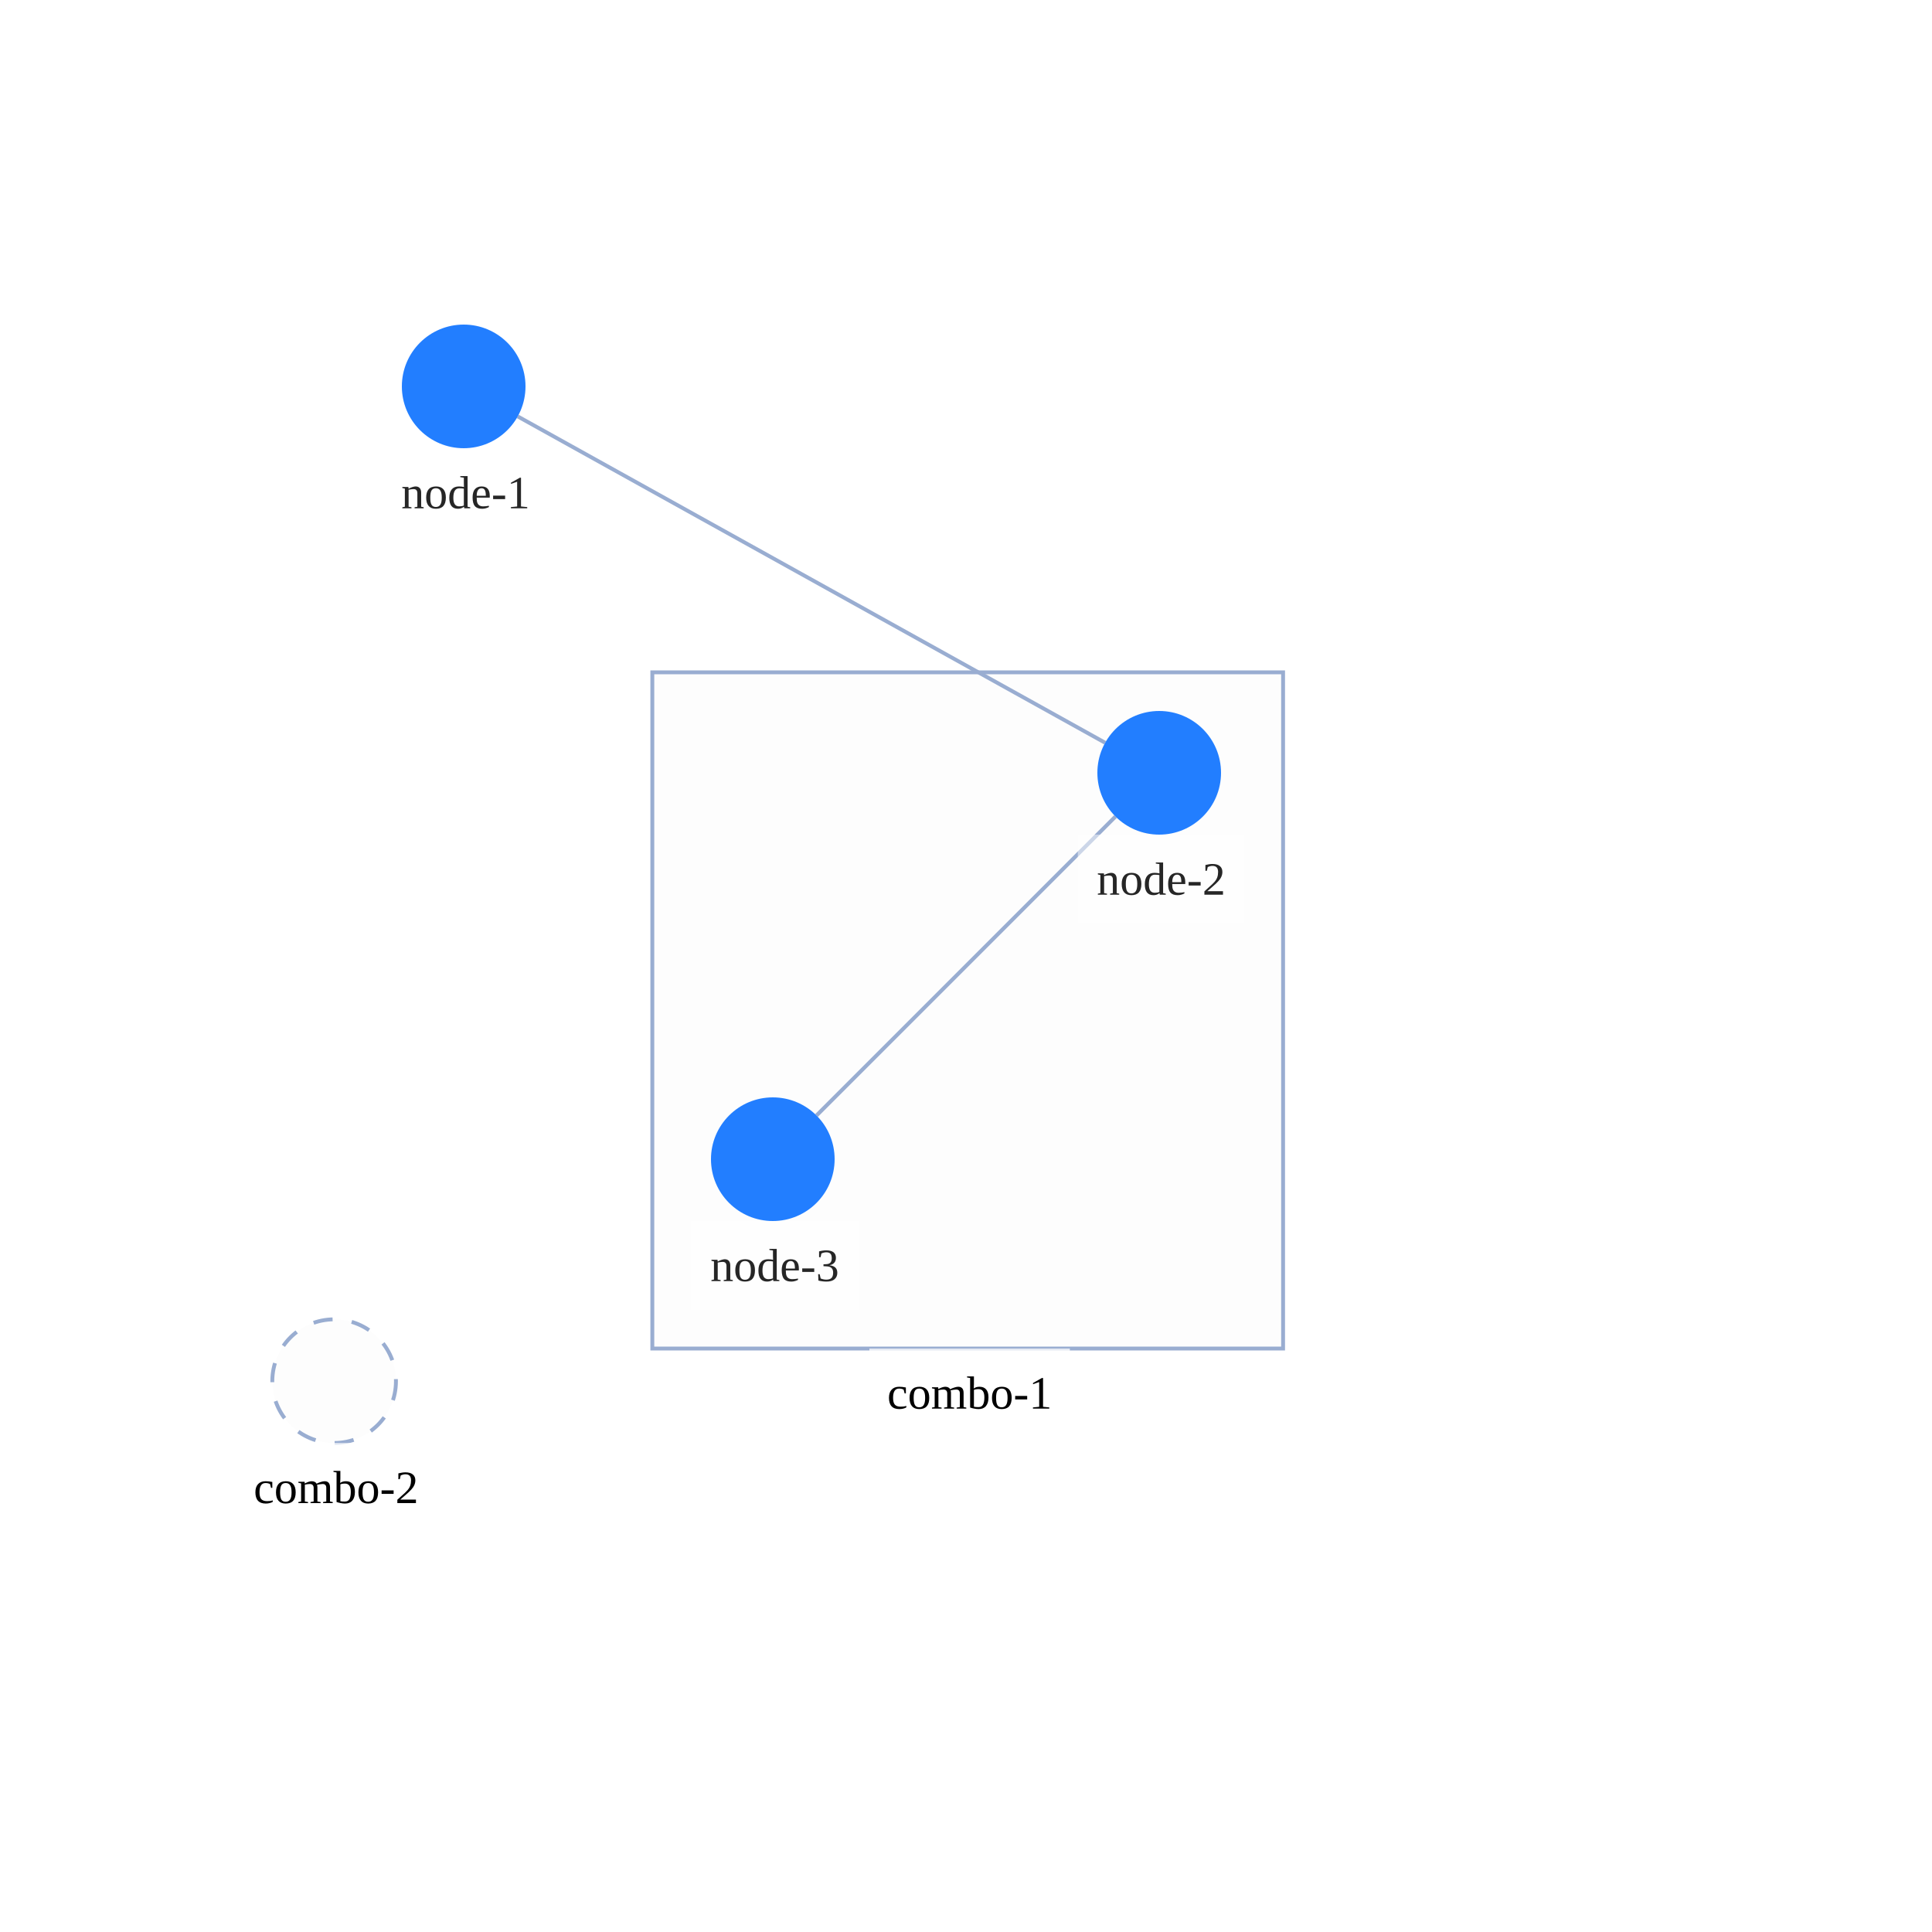
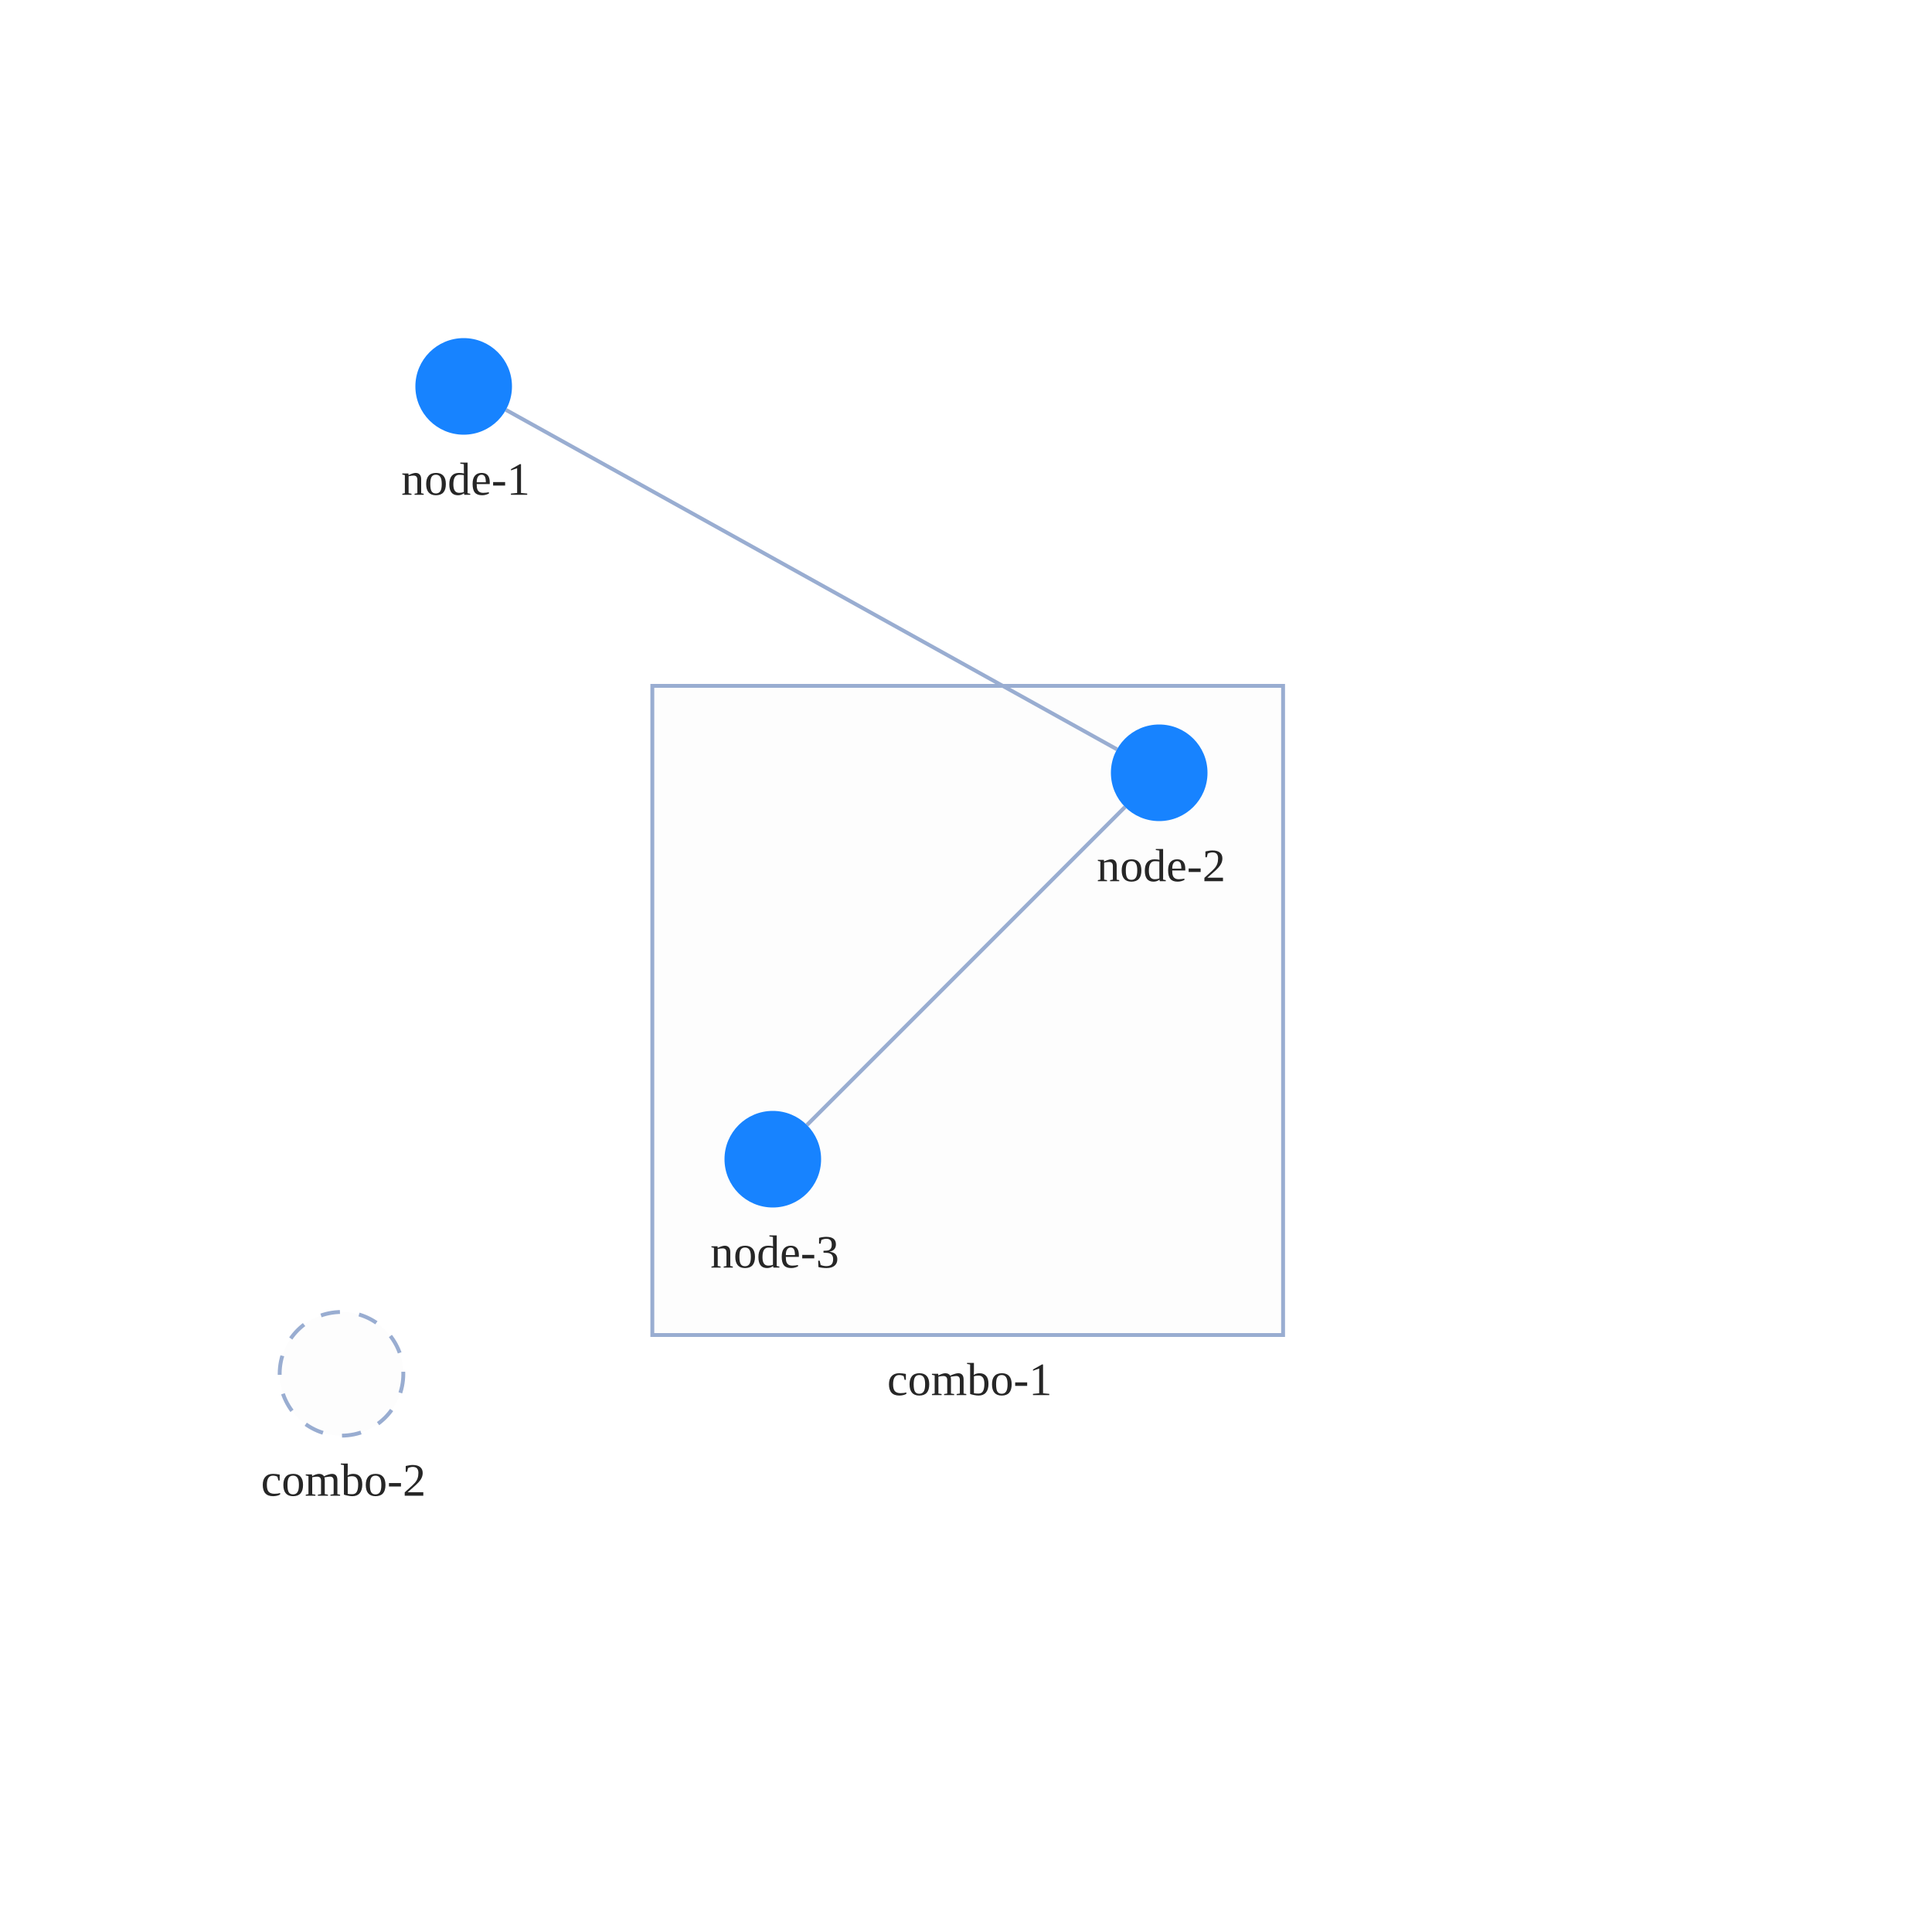
<svg xmlns="http://www.w3.org/2000/svg" width="500" height="500" style="background: transparent; position: absolute; outline: none;" color-interpolation-filters="sRGB" tabindex="1">
  <defs />
  <g id="g-svg-camera" transform="matrix(1,0,0,1,0,0)">
    <g id="g-root" fill="none" transform="matrix(1,0,0,1,0,0)">
      <g id="g-svg-7" fill="none" transform="matrix(1,0,0,1,0,0)">
-         <g id="combo-2" fill="none" transform="matrix(1,0,0,1,86.47274,357.4473)">
+         <g id="combo-2" fill="none" transform="matrix(1,0,0,1,88.37848,355.5415)">
          <g transform="matrix(1,0,0,1,0,0)">
            <circle id="key" fill="rgba(253,253,253,1)" transform="translate(-16,-16)" cx="16" cy="16" stroke-dasharray="5,5" stroke-width="1" stroke="rgba(153,173,209,1)" r="16" />
          </g>
          <g id="label" fill="none" transform="matrix(1,0,0,1,0,16)">
-             <g transform="matrix(1,0,0,1,-26.28,0)">
-               <path id="background" fill="rgba(255,255,255,1)" d="M 0,0 l 53.56,0 l 0,23 l-53.56 0 z" opacity="0.75" stroke-width="0" width="53.56" height="23" />
-             </g>
            <g transform="matrix(1,0,0,1,0,0)">
-               <text id="text" fill="rgba(0,0,0,1)" dominant-baseline="central" paint-order="stroke" dx="0.5" dy="11.5px" font-size="12" text-anchor="middle">
+               <text id="text" fill="rgba(0,0,0,0.851)" dominant-baseline="central" paint-order="stroke" dx="0.5" dy="11.5px" font-size="12" text-anchor="middle">
                combo-2
              </text>
            </g>
          </g>
        </g>
        <g id="combo-1" fill="none" transform="matrix(1,0,0,1,250.44,261.5)">
          <g transform="matrix(1,0,0,1,0,0)">
-             <path id="key" fill="rgba(253,253,253,1)" d="M 0,0 l 163.24,0 l 0,175 l-163.24 0 z" transform="translate(-81.62,-87.5)" stroke-dasharray="0,0" stroke-width="1" stroke="rgba(153,173,209,1)" width="163.24" height="175" />
+             <path id="key" fill="rgba(253,253,253,1)" d="M 0,0 l 163.24,0 l 0,168 l-163.24 0 z" transform="translate(-81.62,-84)" stroke-dasharray="0,0" stroke-width="1" stroke="rgba(153,173,209,1)" width="163.24" height="168" />
          </g>
-           <g id="label" fill="none" transform="matrix(1,0,0,1,0,87.5)">
-             <g transform="matrix(1,0,0,1,-25.44,0)">
-               <path id="background" fill="rgba(255,255,255,1)" d="M 0,0 l 51.88,0 l 0,23 l-51.88 0 z" opacity="0.75" stroke-width="0" width="51.88" height="23" />
-             </g>
+           <g id="label" fill="none" transform="matrix(1,0,0,1,0,84)">
            <g transform="matrix(1,0,0,1,0,0)">
-               <text id="text" fill="rgba(0,0,0,1)" dominant-baseline="central" paint-order="stroke" dx="0.5" dy="11.5px" font-size="12" text-anchor="middle">
+               <text id="text" fill="rgba(0,0,0,0.851)" dominant-baseline="central" paint-order="stroke" dx="0.5" dy="11.5px" font-size="12" text-anchor="middle">
                combo-1
              </text>
            </g>
          </g>
        </g>
      </g>
      <g id="g-svg-6" fill="none" transform="matrix(1,0,0,1,0,0)">
        <g id="edge-1" fill="none" marker-start="false" marker-end="false" transform="matrix(1,0,0,1,0,0)">
          <g id="edge-1" fill="none" marker-start="false" marker-end="false" stroke="transparent" stroke-width="3" />
-           <g transform="matrix(1,0,0,1,133.9865,107.7703)">
-             <path id="key" fill="none" d="M 0,0 L 152.027,84.459" stroke-width="1" stroke="rgba(153,173,209,1)" />
-             <path id="key" fill="none" d="M 0,0 L 152.027,84.459" stroke-width="3" stroke="transparent" />
+           <g transform="matrix(1,0,0,1,130.927,106.0705)">
+             <path id="key" fill="none" d="M 0,0 L 158.146,87.859" stroke-width="1" stroke="rgba(153,173,209,1)" />
+             <path id="key" fill="none" d="M 0,0 L 158.146,87.859" stroke-width="3" stroke="transparent" />
          </g>
        </g>
        <g id="edge-2" fill="none" marker-start="false" marker-end="false" transform="matrix(1,0,0,1,0,0)">
          <g id="edge-2" fill="none" marker-start="false" marker-end="false" stroke="transparent" stroke-width="3" />
-           <g transform="matrix(1,0,0,1,211.3137,211.3137)">
-             <path id="key" fill="none" d="M 77.373,0 L 0,77.373" stroke-width="1" stroke="rgba(153,173,209,1)" />
-             <path id="key" fill="none" d="M 77.373,0 L 0,77.373" stroke-width="3" stroke="transparent" />
+           <g transform="matrix(1,0,0,1,208.8388,208.8388)">
+             <path id="key" fill="none" d="M 82.322,0 L 0,82.322" stroke-width="1" stroke="rgba(153,173,209,1)" />
+             <path id="key" fill="none" d="M 82.322,0 L 0,82.322" stroke-width="3" stroke="transparent" />
          </g>
        </g>
      </g>
      <g id="g-svg-5" fill="none" transform="matrix(1,0,0,1,0,0)">
        <g id="node-1" fill="none" transform="matrix(1,0,0,1,120,100)">
          <g transform="matrix(1,0,0,1,0,0)">
-             <circle id="key" fill="rgba(34,126,255,1)" transform="translate(-16,-16)" cx="16" cy="16" stroke-width="0" stroke="rgba(0,0,0,1)" r="16" />
+             <circle id="key" fill="rgba(23,131,255,1)" transform="translate(-12.5,-12.5)" cx="12.5" cy="12.5" r="12.5" />
          </g>
-           <g id="label" fill="none" transform="matrix(1,0,0,1,0,16)">
-             <g transform="matrix(1,0,0,1,-20.22,0)">
-               <path id="background" fill="rgba(255,255,255,1)" d="M 0,0 l 41.44,0 l 0,23 l-41.44 0 z" opacity="0.5" stroke-width="0" width="41.44" height="23" />
-             </g>
+           <g id="label" fill="none" transform="matrix(1,0,0,1,0,12.5)">
            <g transform="matrix(1,0,0,1,0,0)">
              <text id="text" fill="rgba(0,0,0,0.851)" dominant-baseline="central" paint-order="stroke" dx="0.5" dy="11.5px" font-size="12" text-anchor="middle">
                node-1
              </text>
            </g>
          </g>
        </g>
        <g id="node-2" fill="none" transform="matrix(1,0,0,1,300,200)">
          <g transform="matrix(1,0,0,1,0,0)">
-             <circle id="key" fill="rgba(34,126,255,1)" transform="translate(-16,-16)" cx="16" cy="16" stroke-width="0" stroke="rgba(0,0,0,1)" r="16" />
+             <circle id="key" fill="rgba(23,131,255,1)" transform="translate(-12.5,-12.5)" cx="12.5" cy="12.5" r="12.5" />
          </g>
-           <g id="label" fill="none" transform="matrix(1,0,0,1,0,16)">
-             <g transform="matrix(1,0,0,1,-21.06,0)">
-               <path id="background" fill="rgba(255,255,255,1)" d="M 0,0 l 43.12,0 l 0,23 l-43.12 0 z" opacity="0.5" stroke-width="0" width="43.12" height="23" />
-             </g>
+           <g id="label" fill="none" transform="matrix(1,0,0,1,0,12.5)">
            <g transform="matrix(1,0,0,1,0,0)">
              <text id="text" fill="rgba(0,0,0,0.851)" dominant-baseline="central" paint-order="stroke" dx="0.5" dy="11.5px" font-size="12" text-anchor="middle">
                node-2
              </text>
            </g>
          </g>
        </g>
        <g id="node-3" fill="none" transform="matrix(1,0,0,1,200,300)">
          <g transform="matrix(1,0,0,1,0,0)">
-             <circle id="key" fill="rgba(34,126,255,1)" transform="translate(-16,-16)" cx="16" cy="16" stroke-width="0" stroke="rgba(0,0,0,1)" r="16" />
+             <circle id="key" fill="rgba(23,131,255,1)" transform="translate(-12.5,-12.5)" cx="12.5" cy="12.5" r="12.5" />
          </g>
-           <g id="label" fill="none" transform="matrix(1,0,0,1,0,16)">
-             <g transform="matrix(1,0,0,1,-21.18,0)">
-               <path id="background" fill="rgba(255,255,255,1)" d="M 0,0 l 43.36,0 l 0,23 l-43.36 0 z" opacity="0.5" stroke-width="0" width="43.36" height="23" />
-             </g>
+           <g id="label" fill="none" transform="matrix(1,0,0,1,0,12.5)">
            <g transform="matrix(1,0,0,1,0,0)">
              <text id="text" fill="rgba(0,0,0,0.851)" dominant-baseline="central" paint-order="stroke" dx="0.5" dy="11.5px" font-size="12" text-anchor="middle">
                node-3
              </text>
            </g>
          </g>
        </g>
      </g>
    </g>
  </g>
</svg>
